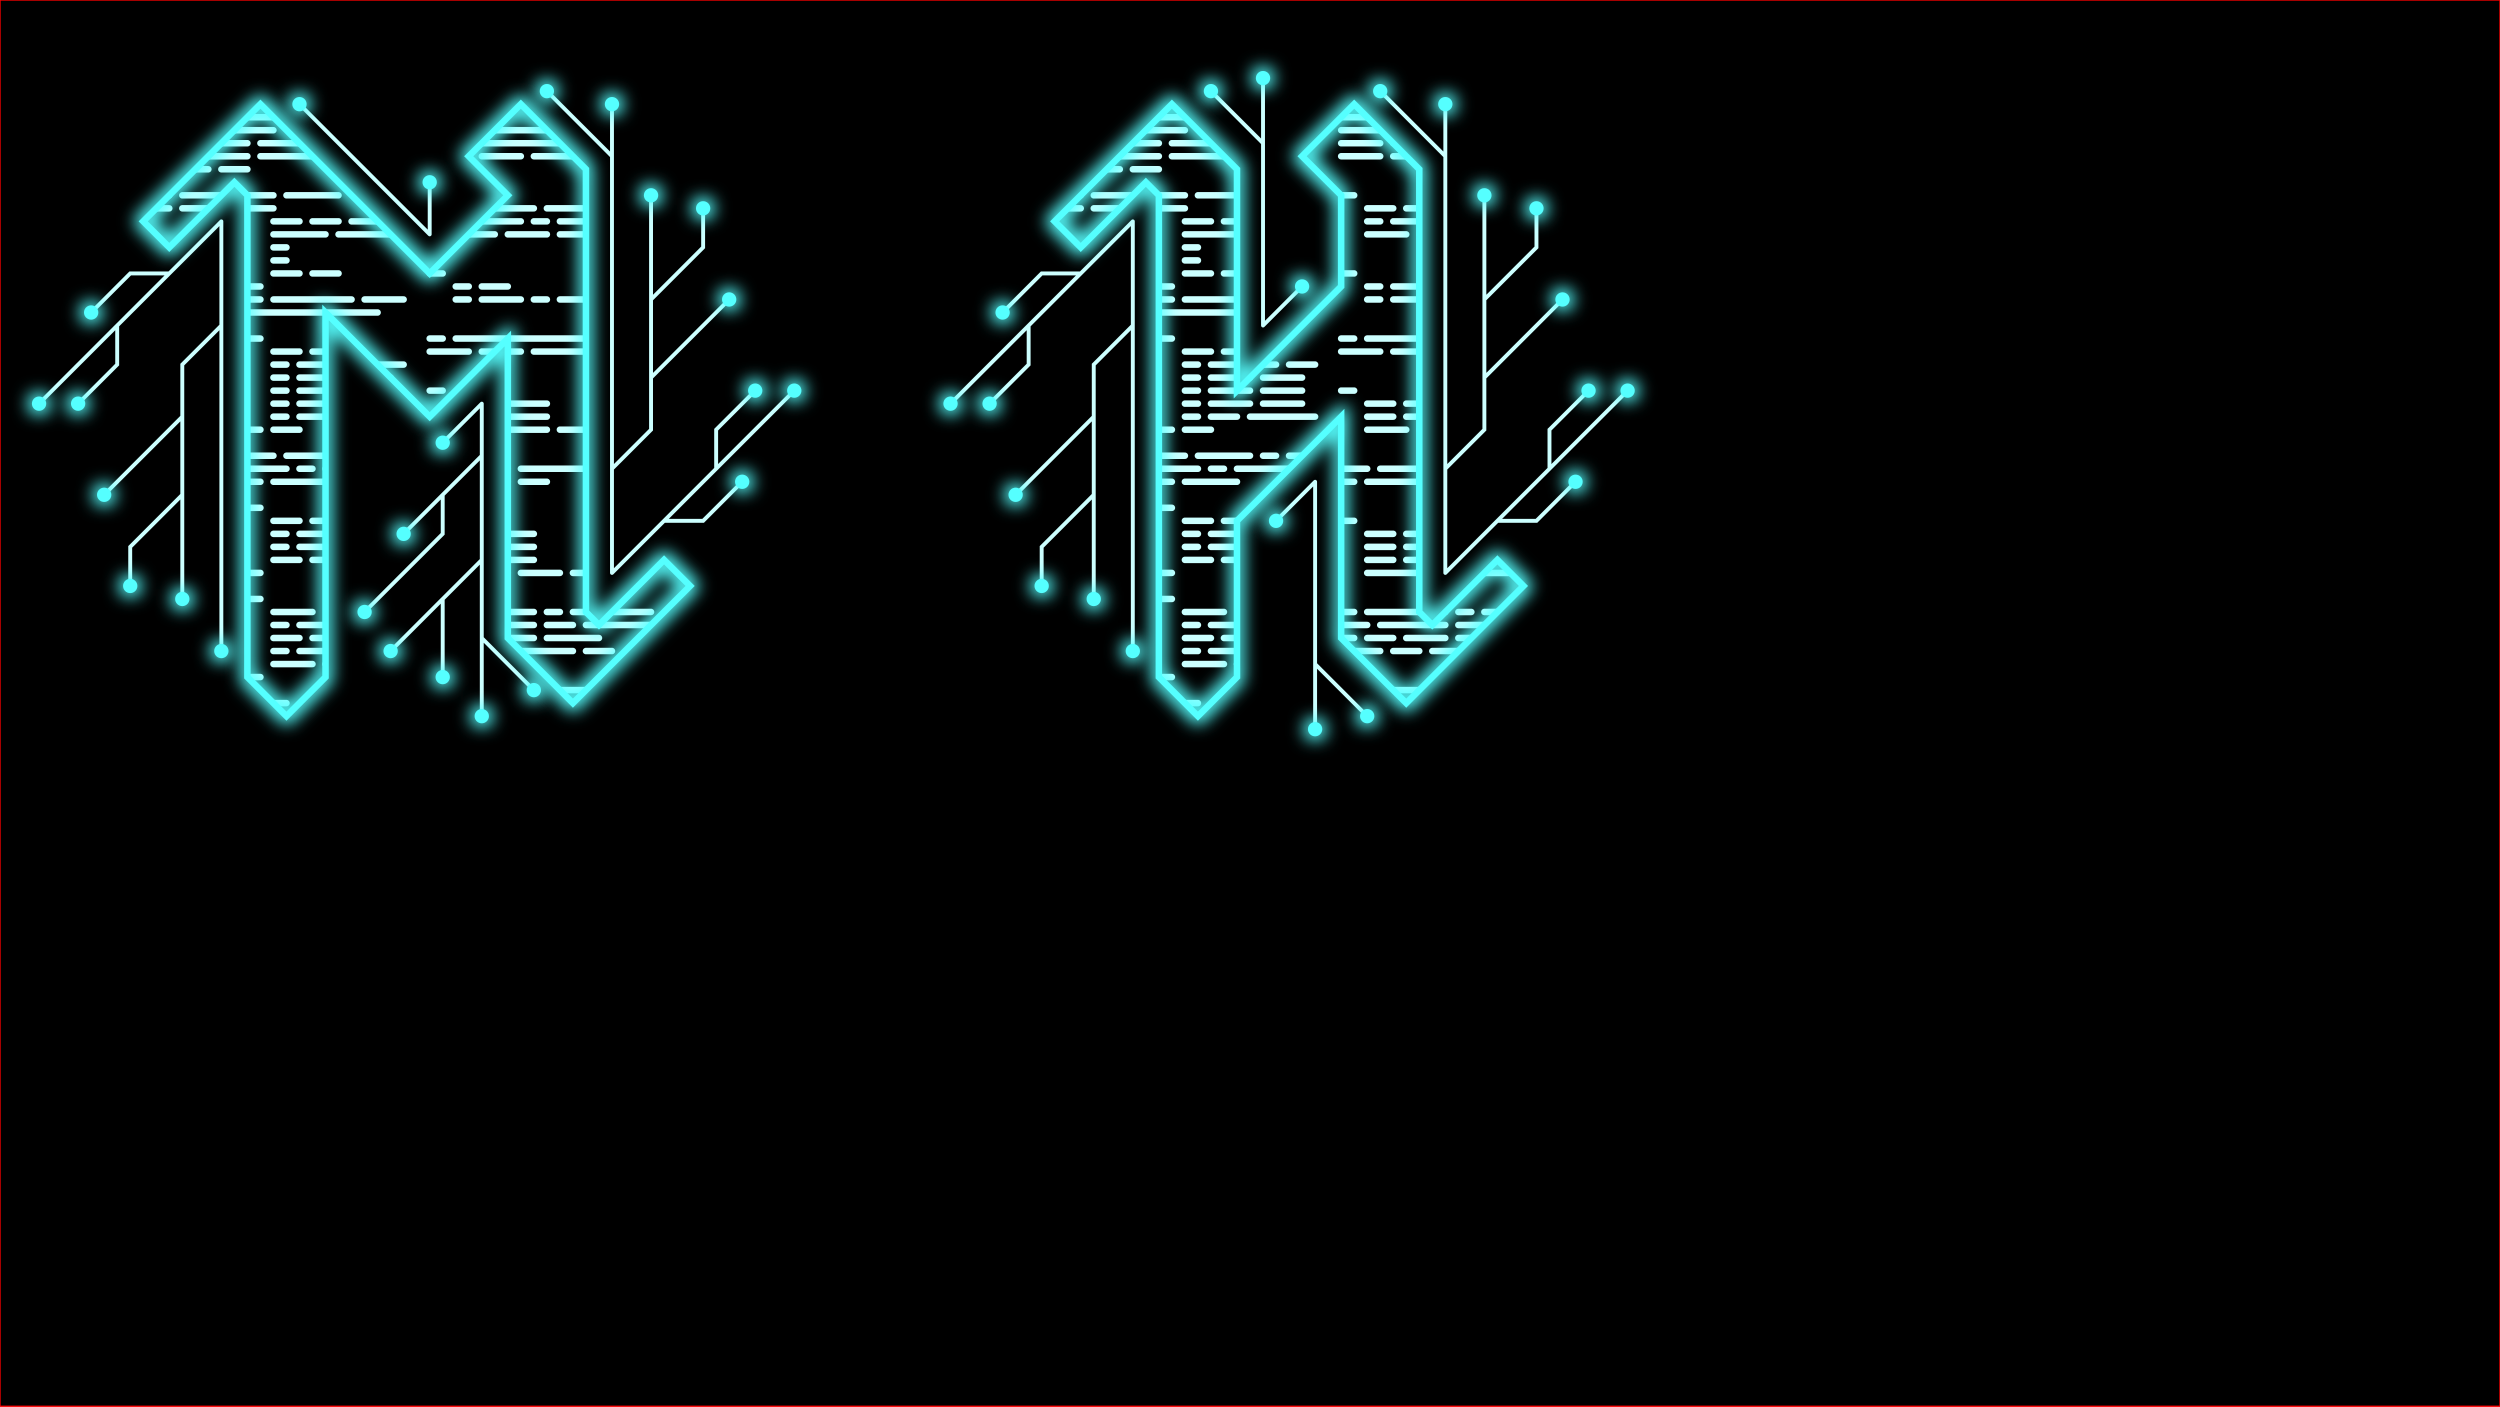
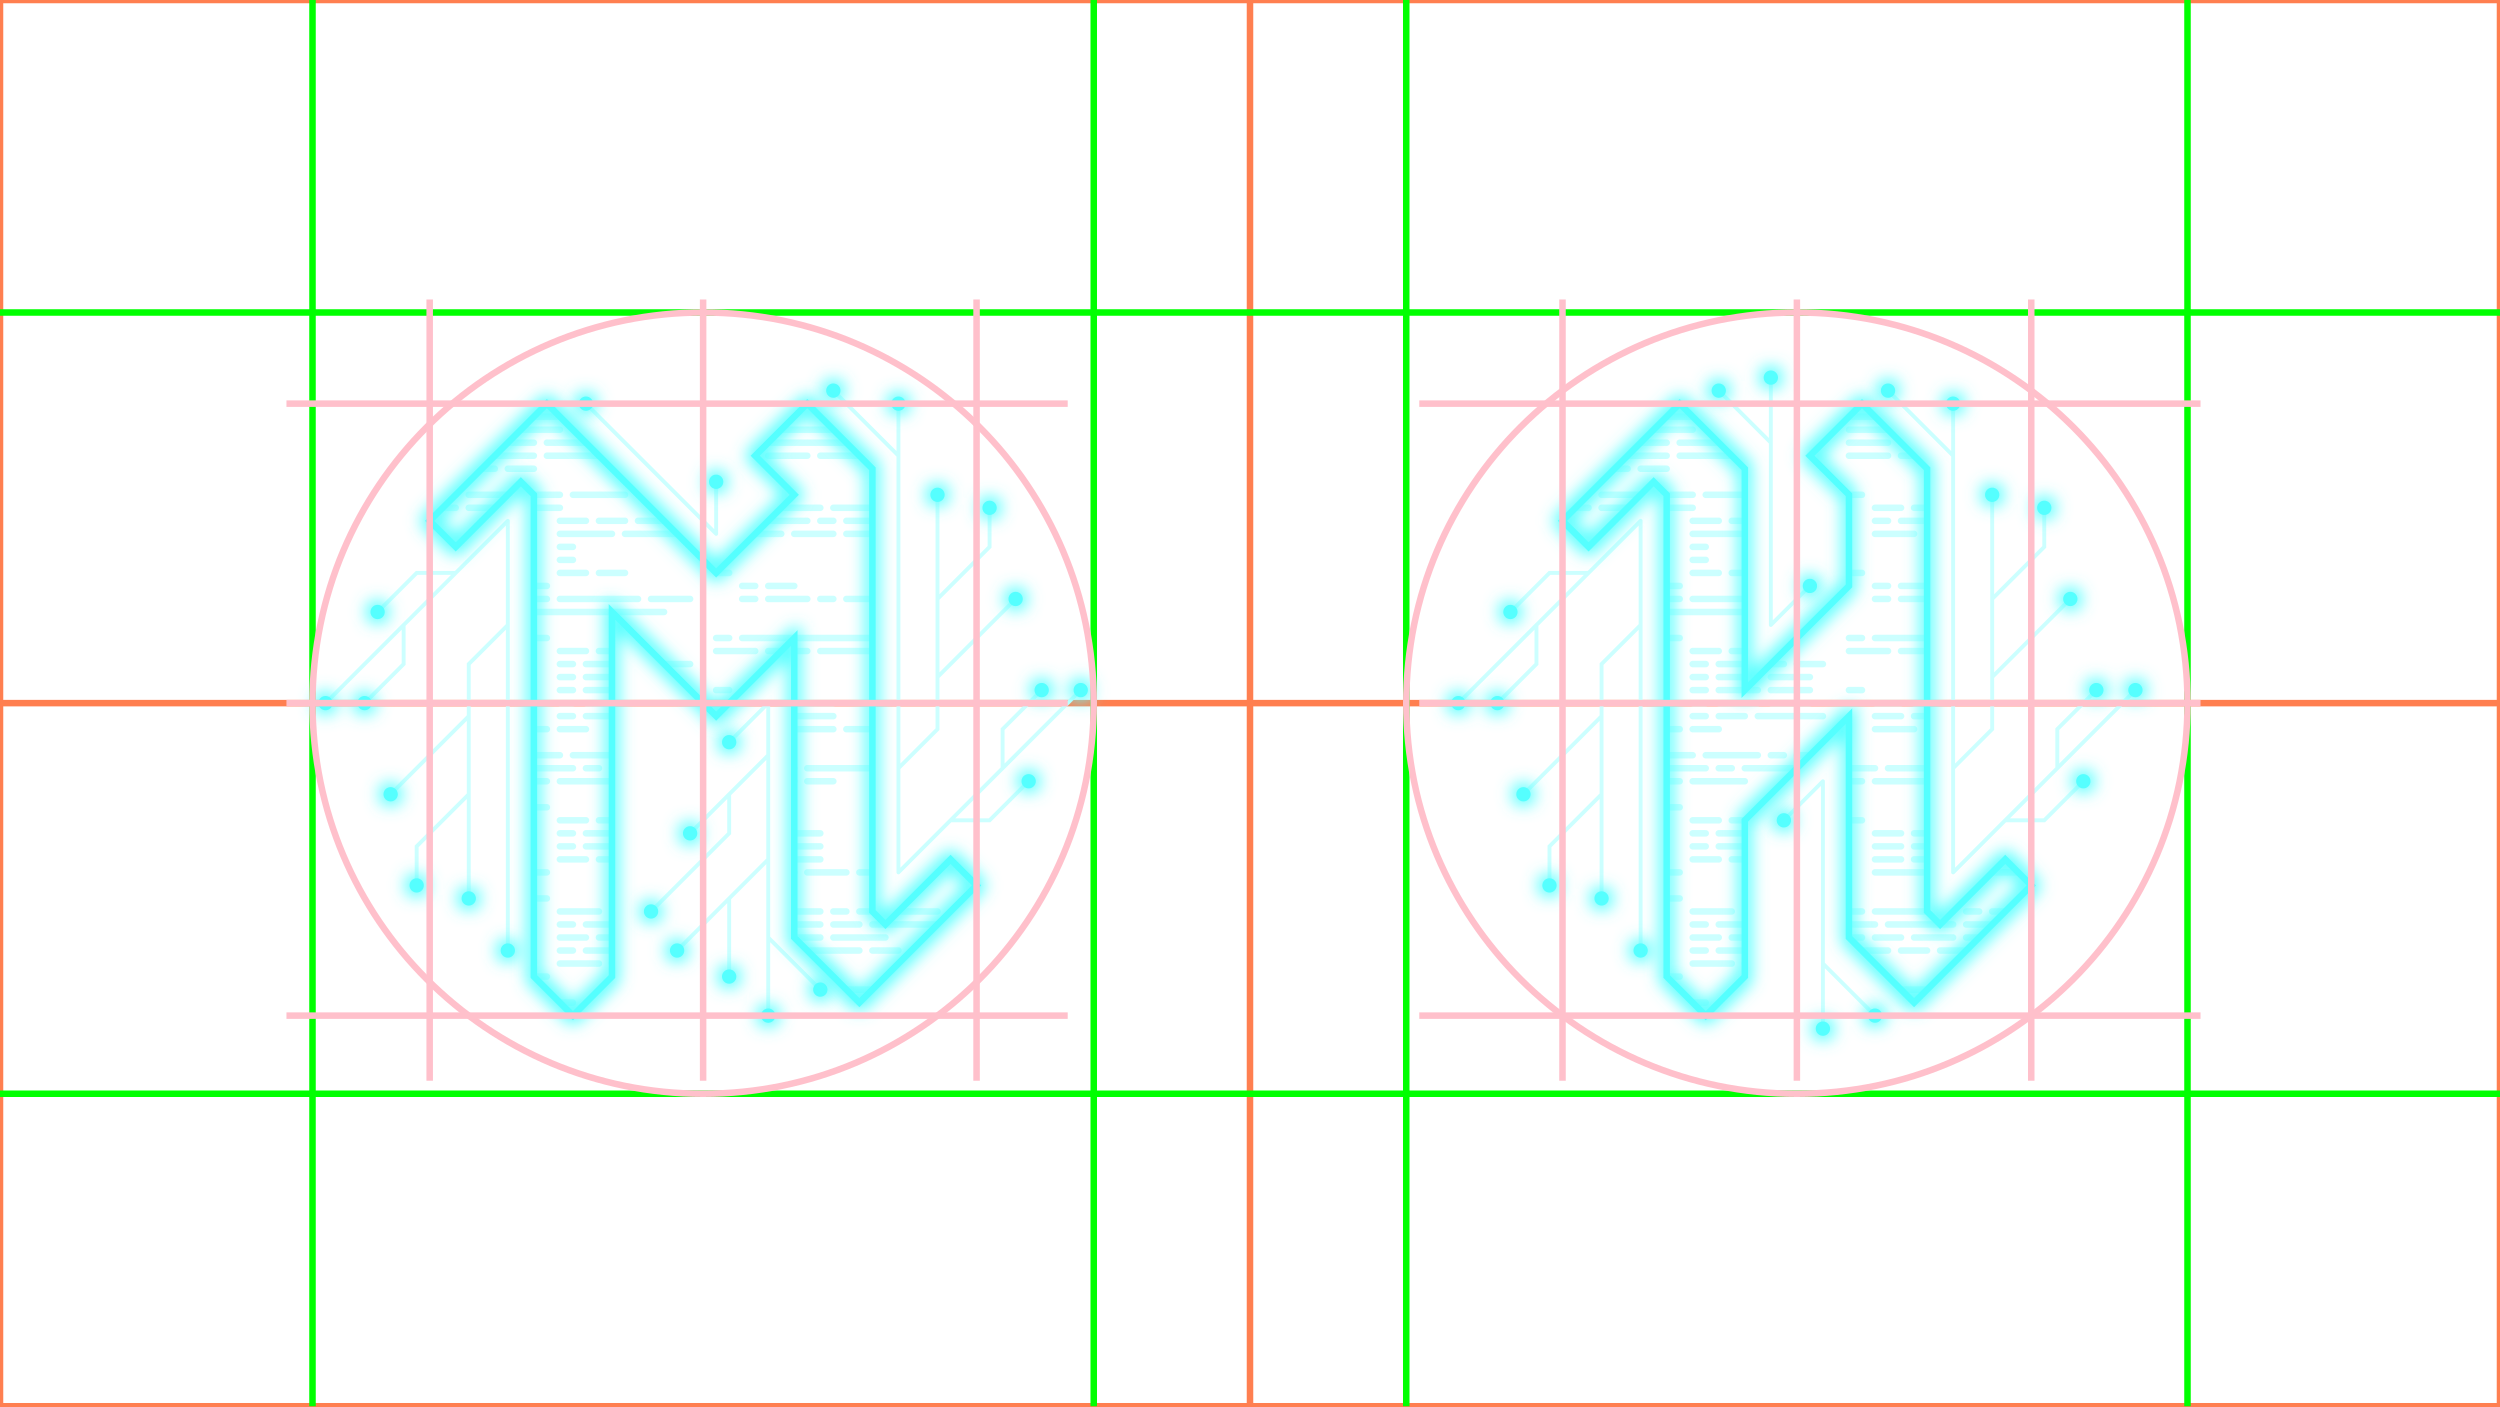
<svg xmlns="http://www.w3.org/2000/svg" version="1.1" width="1920" height="1080">
  &gt;

  <style>
    svg {
      color: #ccffff;
    }
    .accent {
      color: #55ffff;
    }
  </style>
  <defs>
    <clipPath id="clipM">
      <path id="shapeM" class="accent" fill="none" stroke="currentColor" stroke-width="5" d="M220 550 l-30 -30 v-370         l-10 -10 -50 50 -20 -20 90 -90 50 50         l80 80 60 -60         l-30 -30 40 -40 50 50 v340         l10 10 50 -50 20 20 -90 90 -50 -50         v-170 -60 l-60 60 -80 -80          v280 z         " />
    </clipPath>
    <clipPath id="clipH">
      <path id="shapeH" class="accent" fill="none" stroke="currentColor" stroke-width="5" d="M220 550 l-30 -30 v-370         l-10 -10 -50 50 -20 -20 90 -90 50 50         v170 l80 -80 v-70         l-30 -30 40 -40 50 50 v340         l10 10 50 -50 20 20 -90 90 -50 -50         v-170 l-80 80 v120 z         " />
    </clipPath>
    <g id="Fill">
      <path fill="none" stroke="currentColor" stroke-width="5" stroke-linecap="round" d="M120 90 h20 m10 0 h30 m10 0 h60 M330 90 h50         M120 100 h20 m10 0 h60 M330 100 h120         M120 110 h20 m10 0 h40 m10 0 h30 M330 110 h30 m10 0 h60         M120 120 h20 m10 0 h40 m10 0 h50 M330 120 h30 m10 0 h30 m10 0 h30         M120 130 h20 m10 0 h10 m10 0 h20         M120 150 h10 m10 0 h70 m10 0 h40 M330 150 h10         M120 160 h10 m10 0 h30 m10 0 h30 M330 160 m20 0 h20 m10 0 h30 m10 0 h60         M190 170 m20 0 h20 m10 0 h20 m10 0 h20 M330 170 m20 0 h10 m10 0 h30 m10 0 h10 m10 0 h30         M190 180 m20 0 h40 m10 0 h40 M330 180 m20 0 h30 m10 0 h30 m10 0 h20         M190 190 m20 0 h10         M190 200 m20 0 h10         M190 210 m20 0 h20 m10 0 h20 M330 210 h10         M190 220 h10 M330 220 m20 0 h10 m10 0 h20         M190 230 h10 m10 0 h60 m10 0 h30 M330 230 m20 0 h10 m10 0 h30 m10 0 h10 m10 0 h20         M190 240 h100         M190 260 h10 M330 260 h10 m10 0 h100         M190 270 m20 0 h20 m10 0 h30 M330 270 h30 m10 0 h30 m10 0 h50         M190 280 m20 0 h10 m10 0 h20 m10 0 h20 m10 0 h20         M190 290 m20 0 h10 m10 0 h30 m10 0 h30         M190 300 m20 0 h10 m10 0 h30 m10 0 h30 M330 300 h10         M190 310 m20 0 h10 m10 0 h30 m10 0 h30 M330 310 m20 0 h20 m10 0 h40         M190 320 m20 0 h10 m10 0 h20 m10 0 h50 M330 320 m20 0 h20 m10 0 h40         M190 330 h10 m10 0 h20 M330 330 m20 0 h30 m10 0 h30 m10 0 h40         M190 350 h20 m10 0 h40 m10 0 h10 m10 0 h20         M190 360 h30 m10 0 h10 m10 0 h50 M330 360 h20 m10 0 h30 m10 0 h60         M190 370 h10 m10 0 h40 M330 370 h10 m10 0 h40 m10 0 h20         M190 390 h10         M190 400 m20 0 h20 m10 0 h30 M330 400 h10         M190 410 m20 0 h10 m10 0 h20 M330 410 m20 0 h20 m10 0 h30         M190 420 m20 0 h10 m10 0 h20 M330 420 m20 0 h20 m10 0 h30         M190 430 m20 0 h20 m10 0 h20 M330 430 m20 0 h20 m10 0 h30         M190 440 h10 M330 440 m20 0 h40 m10 0 h30 m10 0 h20         M190 460 h10         M190 470 m20 0 h30 M330 470 h10 m10 0 h60 m10 0 h10 m10 0 h20 m10 0 h30         M190 480 m20 0 h10 m10 0 h20 M330 480 h20 m10 0 h50 m10 0 h20 m10 0 h60         M190 490 m20 0 h20 m10 0 h20 M330 490 h10 m10 0 h20 m10 0 h30 m10 0 h40         M190 500 m20 0 h10 m10 0 h30 M330 500 h30 m10 0 h20 m10 0 h40 m10 0 h20         M190 510 m20 0 h30 m10 0 h20         M190 520 h10         M190 530 M330 530 m30 0 h100         M190 540 h30         " />
    </g>
    <g id="branchLeft">
      <path fill="none" stroke="currentColor" stroke-width="3" stroke-linecap="round" d="         M170 170 v330         M170 170 l-140 140         M170 170 m-40 40 h-30 l-30 30         M170 170 m-80 80 v30 l-30 30         M170 170 v80 l-30 30 v180         M170 170 v80 l-30 30 v40 l-60 60         M170 170 v80 l-30 30 v100 l-40 40 v30         " />
      <g class="accent" fill="currentColor" stroke="currentColor" stroke-width="3" filter="url(#accent-glow)">
        <circle cx="170" cy="500" r="4" />
        <circle cx="30" cy="310" r="4" />
        <circle cx="70" cy="240" r="4" />
        <circle cx="60" cy="310" r="4" />
        <circle cx="140" cy="460" r="4" />
        <circle cx="80" cy="380" r="4" />
        <circle cx="100" cy="450" r="4" />
      </g>
    </g>
    <g id="branchRight">
      <path fill="none" stroke="currentColor" stroke-width="3" stroke-linecap="round" d="         M410 440 v-360         M410 440 v-320 l-50 -50         M410 440 l140 -140         M410 440 m40 -40 h30 l30 -30         M410 440 m80 -80 v-30 l30 -30         M410 440 v-80 l30 -30 v-180         M410 440 v-80 l30 -30 v-40 l60 -60         M410 440 v-80 l30 -30 v-100 l40 -40 v-30         " />
      <g class="accent" fill="currentColor" stroke="currentColor" stroke-width="3" filter="url(#accent-glow)">
        <circle cx="360" cy="70" r="4" />
        <circle cx="410" cy="80" r="4" />
        <circle cx="440" cy="150" r="4" />
        <circle cx="480" cy="160" r="4" />
        <circle cx="500" cy="230" r="4" />
        <circle cx="520" cy="300" r="4" />
        <circle cx="550" cy="300" r="4" />
        <circle cx="510" cy="370" r="4" />
      </g>
    </g>
    <g id="branchH">
      <path fill="none" stroke="currentColor" stroke-width="3" stroke-linecap="round" d="         M270 250 v-190         M270 250 v-140 l-40 -40         M270 250 l30 -30         M310 370 v190         M310 370 v140 l40 40         M310 370 l-30 30         " />
      <g class="accent" fill="currentColor" stroke="currentColor" stroke-width="3" filter="url(#accent-glow)">
        <circle cx="270" cy="60" r="4" />
        <circle cx="230" cy="70" r="4" />
        <circle cx="300" cy="220" r="4" />
        <circle cx="310" cy="560" r="4" />
        <circle cx="350" cy="550" r="4" />
        <circle cx="280" cy="400" r="4" />
      </g>
    </g>
    <g id="branchM">
      <path fill="none" stroke="currentColor" stroke-width="3" stroke-linecap="round" d="         M330 180 v-40         M330 180 l-100 -100         M370 310 v240         M370 310 l-30 30         M370 310 v40 l-60 60         M370 310 v40 l-30 30 v30 l-60 60         M370 310 v120 l-70 70         M370 310 v120 l-30 30 v60         M370 310 v180 l40 40         " />
      <g class="accent" fill="currentColor" stroke="currentColor" stroke-width="3" filter="url(#accent-glow)">
        <circle cx="330" cy="140" r="4" />
        <circle cx="230" cy="80" r="4" />
        <circle cx="370" cy="550" r="4" />
        <circle cx="340" cy="340" r="4" />
        <circle cx="310" cy="410" r="4" />
        <circle cx="280" cy="470" r="4" />
        <circle cx="300" cy="500" r="4" />
        <circle cx="340" cy="520" r="4" />
        <circle cx="410" cy="530" r="4" />
      </g>
    </g>
    <filter id="accent-glow" class="accent" x="-50%" y="-50%" width="200%" height="200%">
      <feFlood result="flood" flood-color="currentColor" flood-opacity="1" />
      <feComposite in="flood" result="mask" in2="SourceGraphic" operator="in" />
      <feMorphology in="mask" result="dilated" operator="dilate" radius="3" />
      <feGaussianBlur in="dilated" result="blurred" stdDeviation="6" />
      <feMerge>
        <feMergeNode in="blurred" />
        <feMergeNode in="SourceGraphic" />
      </feMerge>
    </filter>
  </defs>
-   <rect width="100%" height="100%" fill="#000" stroke="red" />
-   <g id="M" transform="translate(0, 0)">
+   <rect width="100%" height="100%" fill="none" stroke="coral" stroke-width="5" />
+   <path fill="none" stroke="coral" stroke-width="5" d="     M960 0 v1080     M0 540 h1920     " />
+   <path fill="none" stroke="lime" stroke-width="5" d="     M240 0 v1080     M840 0 v1080     M1080 0 v1080     M1680 0 v1080     M0 240 h1920     M0 840 h1920     " />
+   <g id="M" transform="translate(220,230)">
    <use href="#branchLeft" />
    <use href="#branchM" />
    <use href="#branchRight" transform="translate(60,0)" />
    <use href="#Fill" clip-path="url(#clipM)" />
    <use href="#shapeM" filter="url(#accent-glow)" />
+     <path fill="none" stroke="pink" stroke-width="5" d="       M110 0 v600       M320 0 v600       M530 0 v600       M0 80 h600       M0 310 h600       M0 550 h600       " />
+     <circle fill="none" stroke="pink" stroke-width="5" cx="320" cy="310" r="300" />
  </g>
-   <g id="H" transform="translate(700, 0)">
+   <g id="H" transform="translate(1090, 230)">
    <use href="#branchLeft" />
    <use href="#branchH" />
    <use href="#branchRight" />
    <use href="#Fill" clip-path="url(#clipH)" />
    <use href="#shapeH" filter="url(#accent-glow)" />
+     <path fill="none" stroke="pink" stroke-width="5" d="       M110 0 v600       M290 0 v600       M470 0 v600       M0 80 h600       M0 310 h600       M0 550 h600       " />
+     <circle fill="none" stroke="pink" stroke-width="5" cx="290" cy="310" r="300" />
  </g>
</svg>
